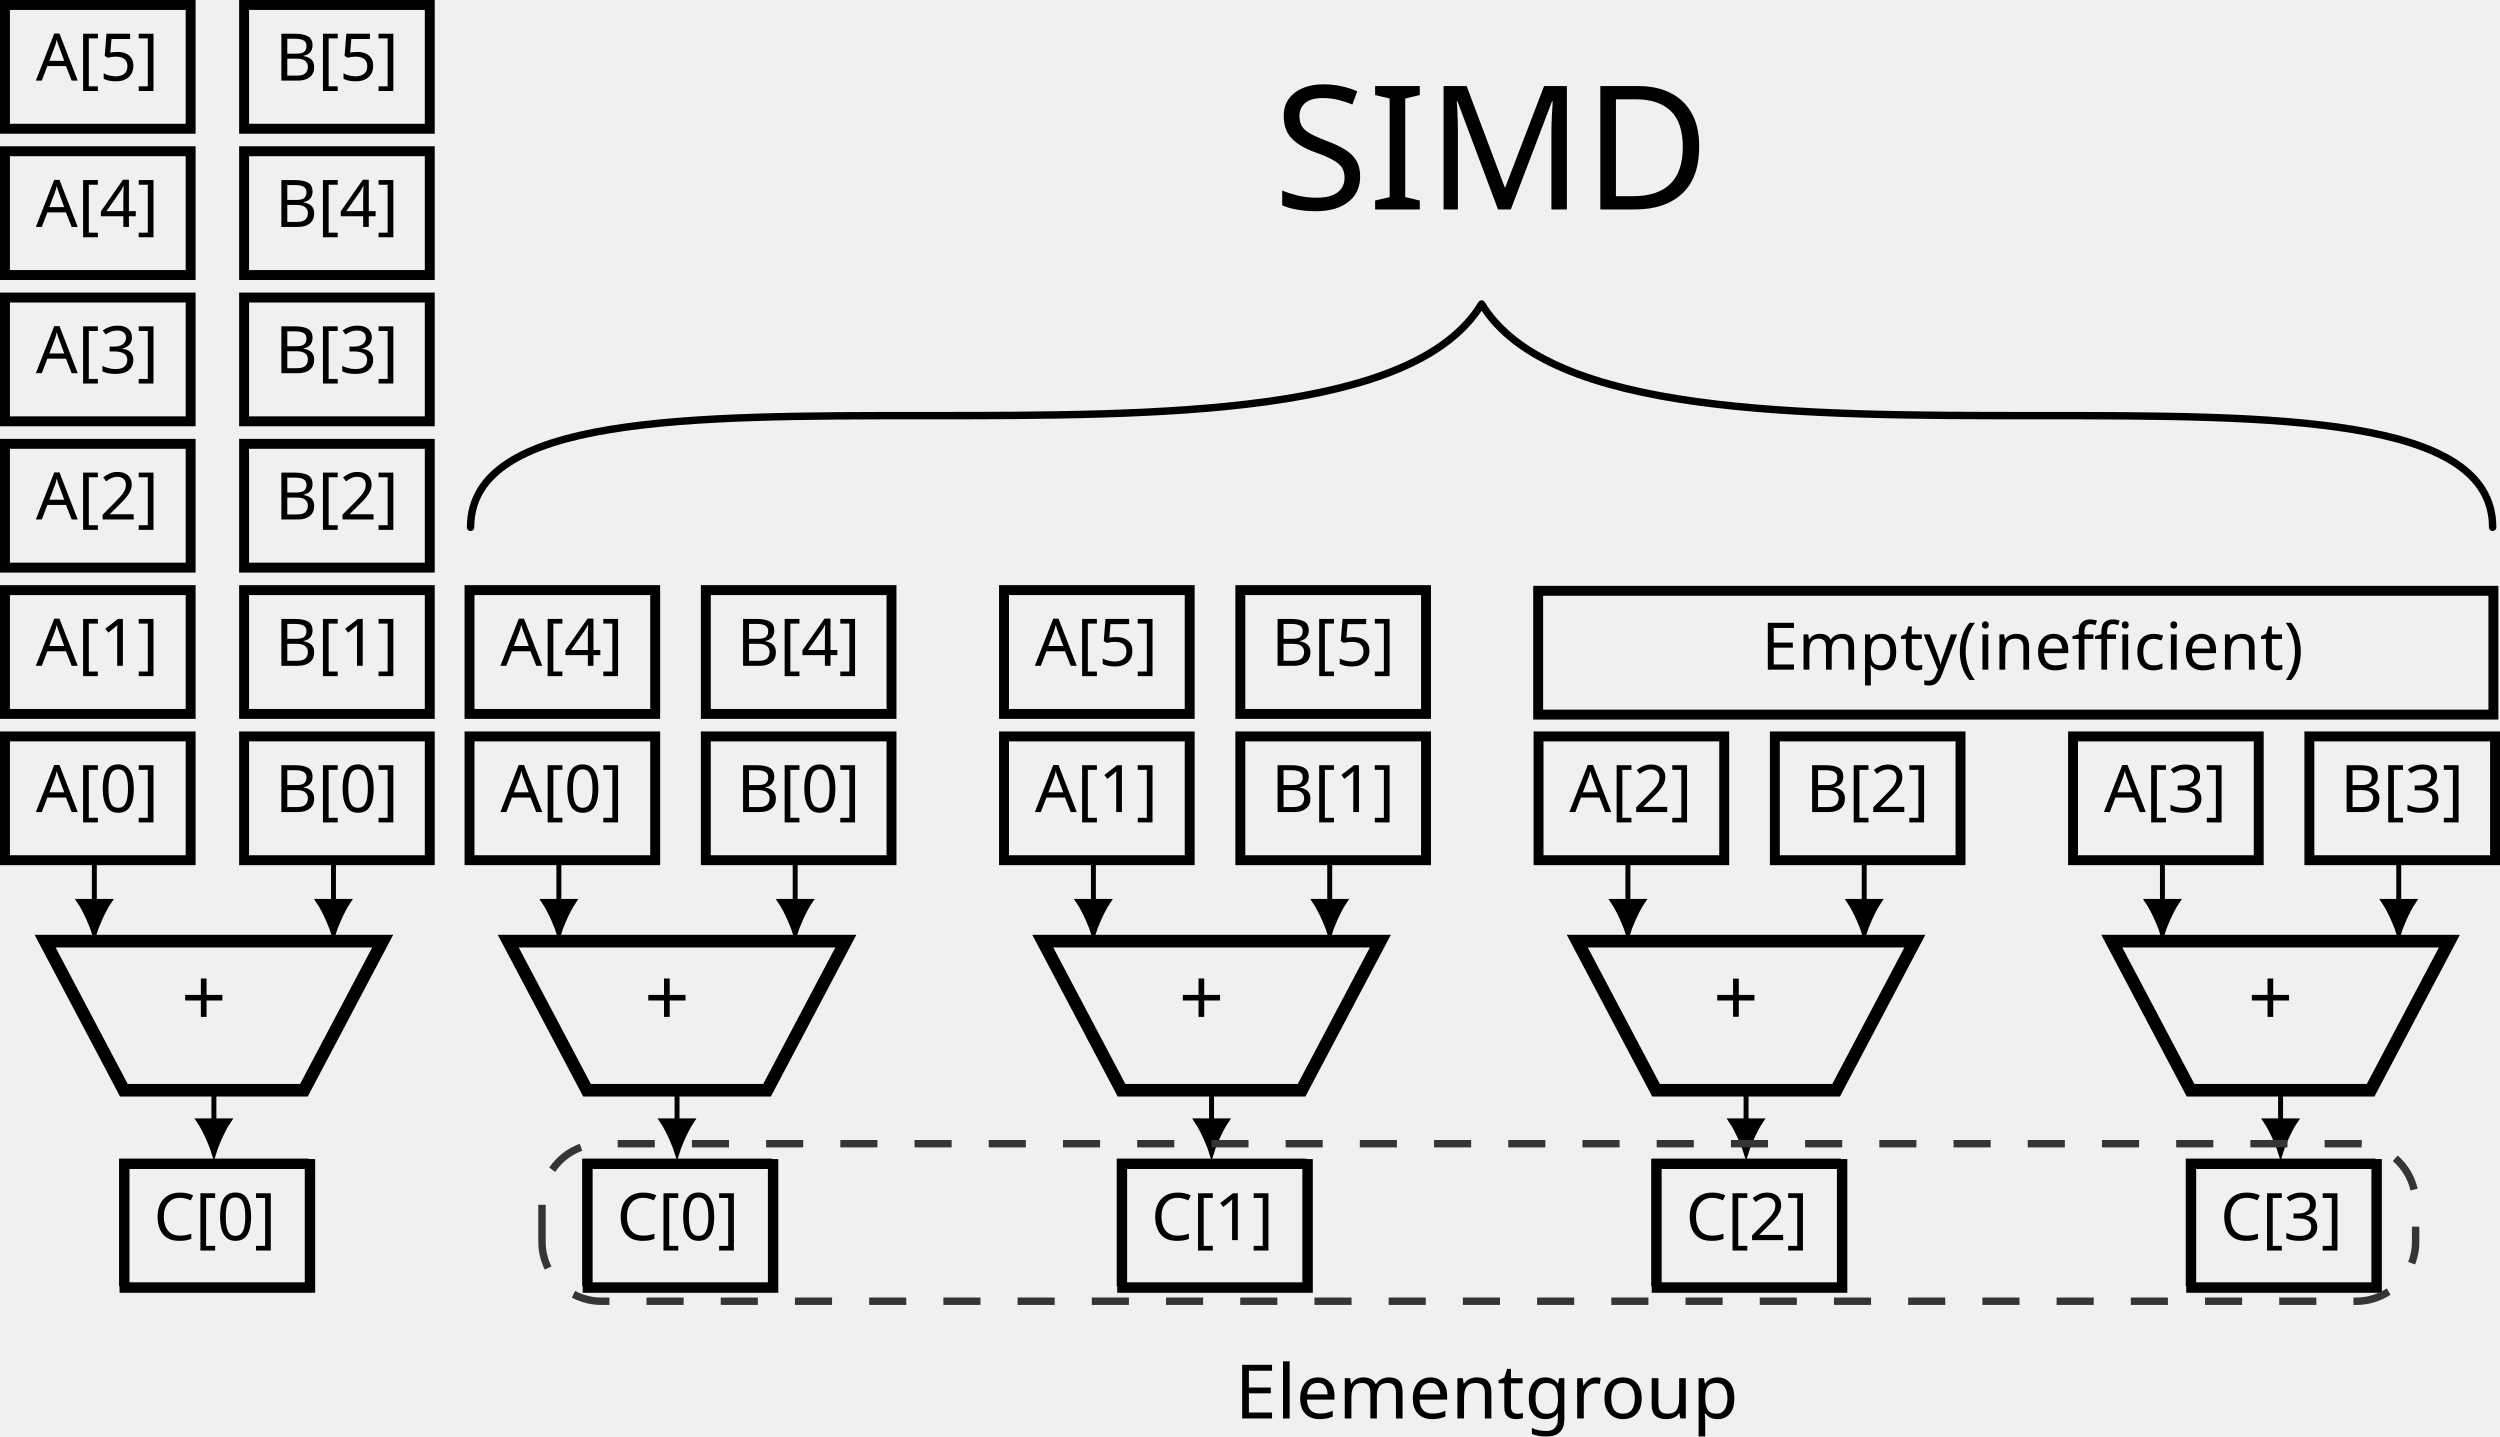
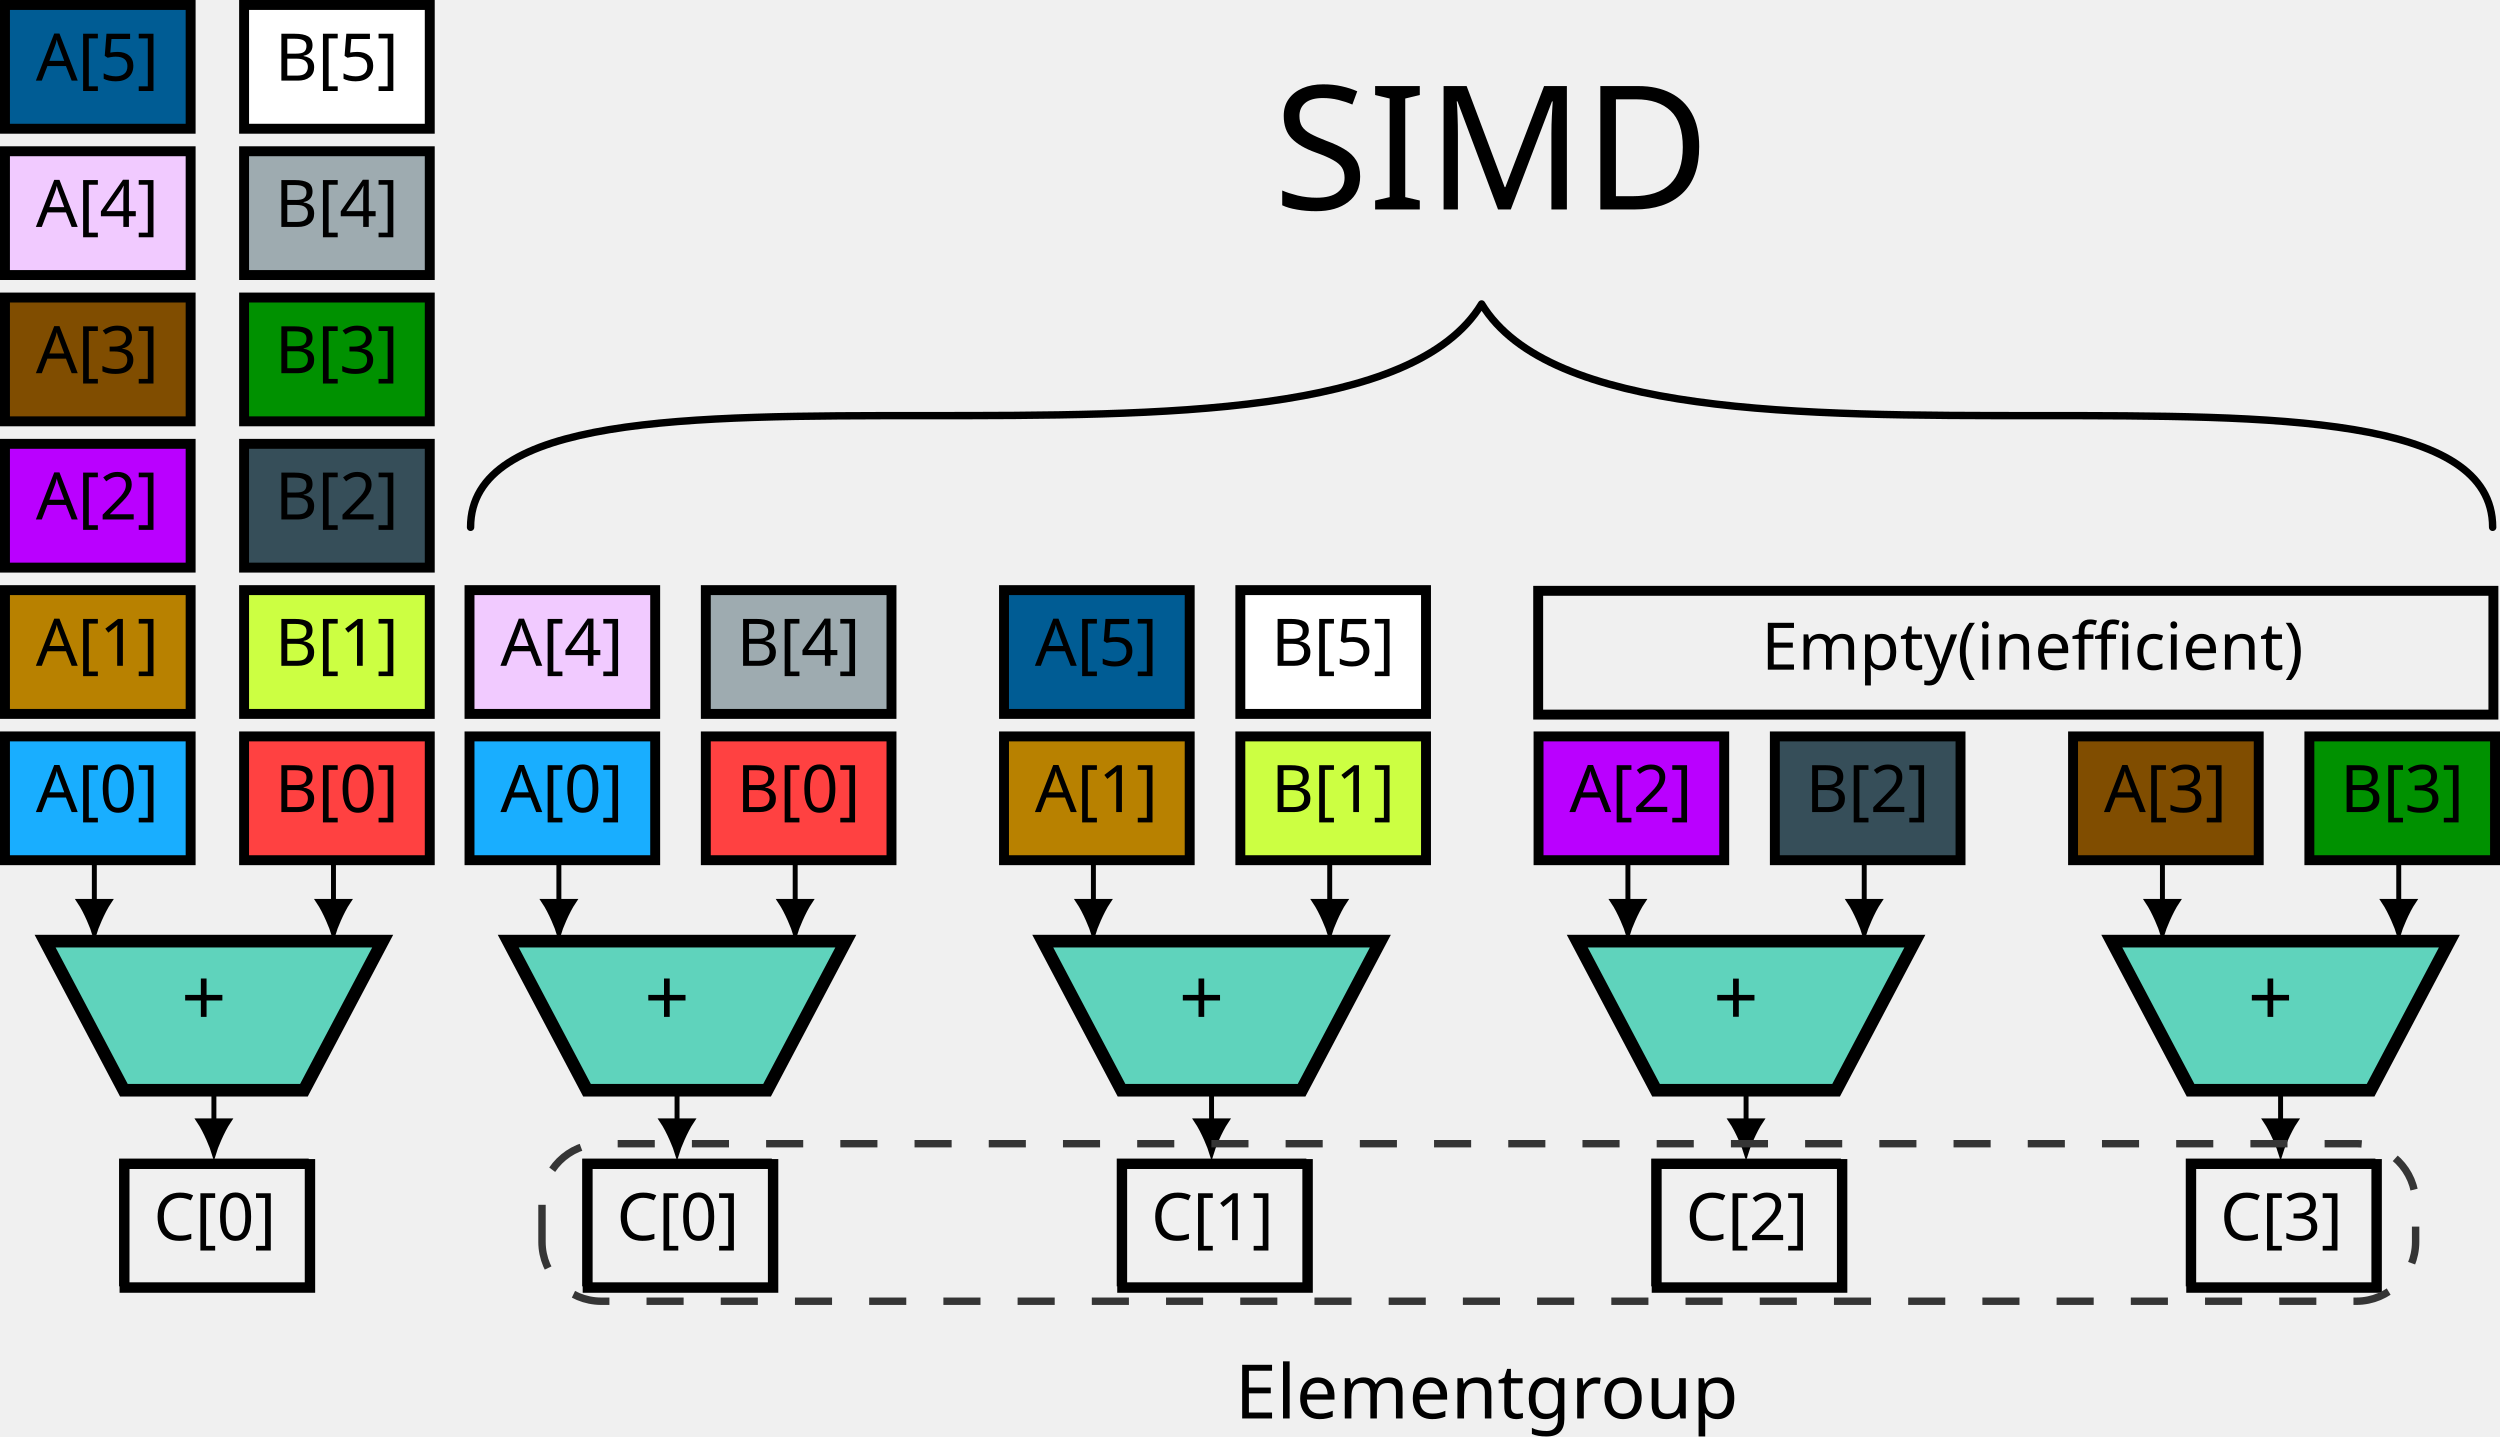
<svg xmlns="http://www.w3.org/2000/svg" version="1.1" id="svg1" width="335.873" height="192.945" viewBox="0 0 335.873 192.945">
  <defs id="defs1" />
  <g id="g1" transform="translate(-67.34696,-72.30812)">
-     <path id="path1" d="M 68.014,187.875 H 92.959 V 171.244 H 68.014 Z" style="fill:none;fill-opacity:0.16;fill-rule:nonzero;stroke:#000000;stroke-width:1.333;stroke-opacity:1" />
-     <path id="path3" d="m 100.14,187.875 h 24.945 V 171.244 H 100.14 Z" style="fill:none;fill-opacity:0.16;fill-rule:nonzero;stroke:#000000;stroke-width:1.333;stroke-opacity:1" />
-     <path id="path5" d="M 68.014,168.221 H 92.959 V 151.591 H 68.014 Z" style="fill:none;fill-opacity:0.16;fill-rule:nonzero;stroke:#000000;stroke-width:1.333;stroke-opacity:1" />
-     <path id="path7" d="m 100.14,168.221 h 24.945 V 151.591 H 100.14 Z" style="fill:none;fill-opacity:0.16;fill-rule:nonzero;stroke:#000000;stroke-width:1.333;stroke-opacity:1" />
-     <path id="path9" d="M 68.014,148.567 H 92.959 V 131.937 H 68.014 Z" style="fill:none;fill-opacity:0.16;fill-rule:nonzero;stroke:#000000;stroke-width:1.333;stroke-opacity:1" />
-     <path id="path11" d="m 100.14,148.567 h 24.945 V 131.937 H 100.14 Z" style="fill:none;fill-opacity:0.16;fill-rule:nonzero;stroke:#000000;stroke-width:1.333;stroke-opacity:1" />
-     <path id="path13" d="M 68.014,128.913 H 92.959 V 112.283 H 68.014 Z" style="fill:none;fill-opacity:0.16;fill-rule:nonzero;stroke:#000000;stroke-width:1.333;stroke-opacity:1" />
-     <path id="path15" d="m 100.14,128.913 h 24.945 V 112.283 H 100.14 Z" style="fill:none;fill-opacity:0.16;fill-rule:nonzero;stroke:#000000;stroke-width:1.333;stroke-opacity:1" />
-     <path id="path17" d="M 68.014,109.259 H 92.959 V 92.629 H 68.014 Z" style="fill:none;fill-opacity:0.16;fill-rule:nonzero;stroke:#000000;stroke-width:1.333;stroke-opacity:1" />
-     <path id="path19" d="m 100.14,109.259 h 24.945 V 92.629 H 100.14 Z" style="fill:none;fill-opacity:0.16;fill-rule:nonzero;stroke:#000000;stroke-width:1.333;stroke-opacity:1" />
-     <path id="path21" d="M 68.014,89.605 H 92.959 V 72.975 H 68.014 Z" style="fill:none;fill-opacity:0.16;fill-rule:nonzero;stroke:#000000;stroke-width:1.333;stroke-opacity:1" />
-     <path id="path23" d="m 100.14,89.605 h 24.945 V 72.975 H 100.14 Z" style="fill:none;fill-opacity:0.16;fill-rule:nonzero;stroke:#000000;stroke-width:1.333;stroke-opacity:1" />
+     <path id="path1" d="M 68.014,187.875 H 92.959 V 171.244 H 68.014 Z" style="fill:#19aeff;fill-opacity:1;fill-rule:nonzero;stroke:#000000;stroke-width:1.333;stroke-opacity:1" />
+     <path id="path3" d="m 100.14,187.875 h 24.945 V 171.244 H 100.14 Z" style="fill:#ff4141;fill-opacity:1;fill-rule:nonzero;stroke:#000000;stroke-width:1.333;stroke-opacity:1" />
+     <path id="path5" d="M 68.014,168.221 H 92.959 V 151.591 H 68.014 Z" style="fill:#b88100;fill-opacity:1;fill-rule:nonzero;stroke:#000000;stroke-width:1.333;stroke-opacity:1" />
+     <path id="path7" d="m 100.14,168.221 h 24.945 V 151.591 H 100.14 Z" style="fill:#ccff42;fill-opacity:1;fill-rule:nonzero;stroke:#000000;stroke-width:1.333;stroke-opacity:1" />
+     <path id="path9" d="M 68.014,148.567 H 92.959 V 131.937 H 68.014 Z" style="fill:#ba00ff;fill-opacity:1;fill-rule:nonzero;stroke:#000000;stroke-width:1.333;stroke-opacity:1" />
+     <path id="path11" d="m 100.14,148.567 h 24.945 V 131.937 H 100.14 Z" style="fill:#364e59;fill-opacity:1;fill-rule:nonzero;stroke:#000000;stroke-width:1.333;stroke-opacity:1" />
+     <path id="path13" d="M 68.014,128.913 H 92.959 V 112.283 H 68.014 Z" style="fill:#804d00;fill-opacity:1;fill-rule:nonzero;stroke:#000000;stroke-width:1.333;stroke-opacity:1" />
+     <path id="path15" d="m 100.14,128.913 h 24.945 V 112.283 H 100.14 Z" style="fill:#009100;fill-opacity:1;fill-rule:nonzero;stroke:#000000;stroke-width:1.333;stroke-opacity:1" />
+     <path id="path17" d="M 68.014,109.259 H 92.959 V 92.629 H 68.014 Z" style="fill:#f1caff;fill-opacity:1;fill-rule:nonzero;stroke:#000000;stroke-width:1.333;stroke-opacity:1" />
+     <path id="path19" d="m 100.14,109.259 h 24.945 V 92.629 H 100.14 Z" style="fill:#9eabb0;fill-opacity:1;fill-rule:nonzero;stroke:#000000;stroke-width:1.333;stroke-opacity:1" />
+     <path id="path21" d="M 68.014,89.605 H 92.959 V 72.975 H 68.014 Z" style="fill:#005c94;fill-opacity:1;fill-rule:nonzero;stroke:#000000;stroke-width:1.333;stroke-opacity:1" />
+     <path id="path23" d="m 100.14,89.605 h 24.945 V 72.975 H 100.14 Z" style="fill:#ffffff;fill-opacity:1;fill-rule:nonzero;stroke:#000000;stroke-width:1.333;stroke-opacity:1" />
    <path id="path37" d="m 80.021,187.41 v 6.002" style="fill:none;stroke:#000000;stroke-width:0.664;stroke-linecap:butt;stroke-linejoin:miter;stroke-miterlimit:10;stroke-dasharray:none;stroke-opacity:1" />
    <path id="path38" d="m 80.021,197.631 c 0.155,-0.518 1.036,-2.796 1.994,-4.219 h -3.988 c 0.958,1.424 1.839,3.701 1.994,4.219 z" style="fill:#000000;fill-opacity:1;fill-rule:nonzero;stroke:#000000;stroke-width:0.664;stroke-linecap:butt;stroke-linejoin:miter;stroke-miterlimit:10;stroke-dasharray:none;stroke-opacity:1" />
    <path id="path39" d="m 112.148,187.41 v 6.002" style="fill:none;stroke:#000000;stroke-width:0.664;stroke-linecap:butt;stroke-linejoin:miter;stroke-miterlimit:10;stroke-dasharray:none;stroke-opacity:1" />
    <path id="path40" d="m 112.148,197.631 c 0.155,-0.518 1.036,-2.796 1.994,-4.219 h -3.988 c 0.958,1.424 1.839,3.701 1.994,4.219 z" style="fill:#000000;fill-opacity:1;fill-rule:nonzero;stroke:#000000;stroke-width:0.664;stroke-linecap:butt;stroke-linejoin:miter;stroke-miterlimit:10;stroke-dasharray:none;stroke-opacity:1" />
-     <path id="path41" d="M 73.407,198.749 H 118.762 l -10.583,20.032 H 83.99 Z" style="fill:none;fill-opacity:1;fill-rule:nonzero;stroke:#000000;stroke-width:1.7;stroke-linecap:butt;stroke-linejoin:miter;stroke-miterlimit:10;stroke-dasharray:none;stroke-opacity:1" />
+     <path id="path41" d="M 73.407,198.749 H 118.762 l -10.583,20.032 H 83.99 Z" style="fill:#5fd3bc;fill-opacity:1;fill-rule:nonzero;stroke:#000000;stroke-width:1.7;stroke-linecap:butt;stroke-linejoin:miter;stroke-miterlimit:10;stroke-dasharray:none;stroke-opacity:1" />
    <path id="path42" d="m 96.085,218.78 v 4.112" style="fill:#000000;fill-opacity:1;stroke:#000000;stroke-width:0.664;stroke-linecap:butt;stroke-linejoin:miter;stroke-miterlimit:10;stroke-dasharray:none;stroke-opacity:1" />
    <path id="path43" d="m 96.085,227.111 c 0.155,-0.518 1.036,-2.796 1.994,-4.219 h -3.988 c 0.958,1.424 1.839,3.701 1.994,4.219 z" style="fill:#000000;fill-opacity:1;fill-rule:nonzero;stroke:#000000;stroke-width:0.664;stroke-linecap:butt;stroke-linejoin:miter;stroke-miterlimit:10;stroke-dasharray:none;stroke-opacity:1" />
    <path id="path44" d="M 84.077,245.324 H 109.022 V 228.694 H 84.077 Z" style="fill:none;fill-opacity:0.16;fill-rule:nonzero;stroke:#000000;stroke-width:1.333;stroke-opacity:1" />
    <path id="path45" d="M 83.612,244.859 H 108.557 V 228.229 H 83.612 Z" style="fill:none;fill-opacity:1;fill-rule:nonzero;stroke:#000000;stroke-width:0.531;stroke-linecap:butt;stroke-linejoin:miter;stroke-miterlimit:10;stroke-dasharray:none;stroke-opacity:1" />
-     <path id="path46" d="M 77.954,8.504 H 96.663 V 20.977 H 77.954 Z" style="fill:none;fill-opacity:0.16;fill-rule:nonzero;stroke:#000000;stroke-opacity:1" transform="matrix(1.333333,0,0,-1.333333,26.48627,179.5596)" />
-     <path id="path48" d="M 77.954,-6.236 H 96.663 V 6.236 H 77.954 Z" style="fill:none;fill-opacity:0.16;fill-rule:nonzero;stroke:#000000;stroke-opacity:1" transform="matrix(1.333333,0,0,-1.333333,26.48627,179.5596)" />
-     <path id="path50" d="m 101.765,8.504 h 18.709 v 12.473 h -18.709 z" style="fill:none;fill-opacity:0.16;fill-rule:nonzero;stroke:#000000;stroke-opacity:1" transform="matrix(1.333333,0,0,-1.333333,26.48627,179.5596)" />
-     <path id="path52" d="m 101.765,-6.236 h 18.709 V 6.236 h -18.709 z" style="fill:none;fill-opacity:0.16;fill-rule:nonzero;stroke:#000000;stroke-opacity:1" transform="matrix(1.333333,0,0,-1.333333,26.48627,179.5596)" />
-     <path id="path54" d="m 131.812,8.504 h 18.709 v 12.473 h -18.709 z" style="fill:none;fill-opacity:0.16;fill-rule:nonzero;stroke:#000000;stroke-opacity:1" transform="matrix(1.333333,0,0,-1.333333,26.48627,179.5596)" />
-     <path id="path56" d="m 131.812,-6.236 h 18.709 V 6.236 h -18.709 z" style="fill:none;fill-opacity:0.16;fill-rule:nonzero;stroke:#000000;stroke-opacity:1" transform="matrix(1.333333,0,0,-1.333333,26.48627,179.5596)" />
-     <path id="path58" d="M 155.624,8.504 H 174.333 V 20.977 H 155.624 Z" style="fill:none;fill-opacity:0.16;fill-rule:nonzero;stroke:#000000;stroke-opacity:1" transform="matrix(1.333333,0,0,-1.333333,26.48627,179.5596)" />
+     <path id="path46" d="M 77.954,8.504 H 96.663 V 20.977 H 77.954 Z" style="fill:#f1caff;fill-opacity:1;fill-rule:nonzero;stroke:#000000;stroke-opacity:1" transform="matrix(1.333333,0,0,-1.333333,26.48627,179.5596)" />
+     <path id="path48" d="M 77.954,-6.236 H 96.663 V 6.236 H 77.954 Z" style="fill:#19aeff;fill-opacity:1;fill-rule:nonzero;stroke:#000000;stroke-opacity:1" transform="matrix(1.333333,0,0,-1.333333,26.48627,179.5596)" />
+     <path id="path50" d="m 101.765,8.504 h 18.709 v 12.473 h -18.709 z" style="fill:#9eabb0;fill-opacity:1;fill-rule:nonzero;stroke:#000000;stroke-opacity:1" transform="matrix(1.333333,0,0,-1.333333,26.48627,179.5596)" />
+     <path id="path52" d="m 101.765,-6.236 h 18.709 V 6.236 h -18.709 z" style="fill:#ff4141;fill-opacity:1;fill-rule:nonzero;stroke:#000000;stroke-opacity:1" transform="matrix(1.333333,0,0,-1.333333,26.48627,179.5596)" />
+     <path id="path54" d="m 131.812,8.504 h 18.709 v 12.473 h -18.709 z" style="fill:#005c94;fill-opacity:1;fill-rule:nonzero;stroke:#000000;stroke-opacity:1" transform="matrix(1.333333,0,0,-1.333333,26.48627,179.5596)" />
+     <path id="path56" d="m 131.812,-6.236 h 18.709 V 6.236 h -18.709 z" style="fill:#b88100;fill-opacity:1;fill-rule:nonzero;stroke:#000000;stroke-opacity:1" transform="matrix(1.333333,0,0,-1.333333,26.48627,179.5596)" />
+     <path id="path58" d="M 155.624,8.504 H 174.333 V 20.977 H 155.624 Z" style="fill:#ffffff;fill-opacity:1;fill-rule:nonzero;stroke:#000000;stroke-opacity:1" transform="matrix(1.333333,0,0,-1.333333,26.48627,179.5596)" />
    <path id="path58-7" d="m 274,168.315 h 128.333 v -16.63 h -128.333 z" style="fill:none;fill-opacity:0.16;fill-rule:nonzero;stroke:#000000;stroke-width:1.333;stroke-opacity:1" />
-     <path id="path60" d="M 155.624,-6.236 H 174.333 V 6.236 h -18.709 z" style="fill:none;fill-opacity:0.16;fill-rule:nonzero;stroke:#000000;stroke-opacity:1" transform="matrix(1.333333,0,0,-1.333333,26.48627,179.5596)" />
-     <path id="path62" d="m 185.672,-6.236 h 18.709 V 6.236 h -18.709 z" style="fill:none;fill-opacity:0.16;fill-rule:nonzero;stroke:#000000;stroke-opacity:1" transform="matrix(1.333333,0,0,-1.333333,26.48627,179.5596)" />
-     <path id="path64" d="m 209.483,-6.236 h 18.709 V 6.236 h -18.709 z" style="fill:none;fill-opacity:0.16;fill-rule:nonzero;stroke:#000000;stroke-opacity:1" transform="matrix(1.333333,0,0,-1.333333,26.48627,179.5596)" />
-     <path id="path66" d="m 239.53,-6.236 h 18.709 V 6.236 h -18.709 z" style="fill:none;fill-opacity:0.16;fill-rule:nonzero;stroke:#000000;stroke-opacity:1" transform="matrix(1.333333,0,0,-1.333333,26.48627,179.5596)" />
-     <path id="path68" d="m 263.342,-6.236 h 18.709 V 6.236 h -18.709 z" style="fill:none;fill-opacity:0.16;fill-rule:nonzero;stroke:#000000;stroke-opacity:1" transform="matrix(1.333333,0,0,-1.333333,26.48627,179.5596)" />
+     <path id="path60" d="M 155.624,-6.236 H 174.333 V 6.236 h -18.709 z" style="fill:#ccff42;fill-opacity:1;fill-rule:nonzero;stroke:#000000;stroke-opacity:1" transform="matrix(1.333333,0,0,-1.333333,26.48627,179.5596)" />
+     <path id="path62" d="m 185.672,-6.236 h 18.709 V 6.236 h -18.709 z" style="fill:#ba00ff;fill-opacity:1;fill-rule:nonzero;stroke:#000000;stroke-opacity:1" transform="matrix(1.333333,0,0,-1.333333,26.48627,179.5596)" />
+     <path id="path64" d="m 209.483,-6.236 h 18.709 V 6.236 h -18.709 z" style="fill:#364e59;fill-opacity:1;fill-rule:nonzero;stroke:#000000;stroke-opacity:1" transform="matrix(1.333333,0,0,-1.333333,26.48627,179.5596)" />
+     <path id="path66" d="m 239.53,-6.236 h 18.709 V 6.236 h -18.709 z" style="fill:#804d00;fill-opacity:1;fill-rule:nonzero;stroke:#000000;stroke-opacity:1" transform="matrix(1.333333,0,0,-1.333333,26.48627,179.5596)" />
+     <path id="path68" d="m 263.342,-6.236 h 18.709 V 6.236 h -18.709 z" style="fill:#009100;fill-opacity:1;fill-rule:nonzero;stroke:#000000;stroke-opacity:1" transform="matrix(1.333333,0,0,-1.333333,26.48627,179.5596)" />
    <path id="path70" d="m 87.308,-6.236 v -4.501" style="fill:none;stroke:#000000;stroke-width:0.498;stroke-linecap:butt;stroke-linejoin:miter;stroke-miterlimit:10;stroke-dasharray:none;stroke-opacity:1" transform="matrix(1.333333,0,0,-1.333333,26.02133,179.0947)" />
    <path id="path71" d="M 3.164,0 C 2.776,0.117 1.068,0.777 0,1.496 V -1.496 C 1.068,-0.777 2.776,-0.117 3.164,0 Z" style="fill:#000000;fill-opacity:1;fill-rule:nonzero;stroke:#000000;stroke-width:0.498;stroke-linecap:butt;stroke-linejoin:miter;stroke-miterlimit:10;stroke-dasharray:none;stroke-opacity:1" transform="matrix(0,1.333333,1.333333,0,142.4323,193.4114)" />
    <path id="path72" d="m 111.119,-6.236 v -4.501" style="fill:none;stroke:#000000;stroke-width:0.498;stroke-linecap:butt;stroke-linejoin:miter;stroke-miterlimit:10;stroke-dasharray:none;stroke-opacity:1" transform="matrix(1.333333,0,0,-1.333333,26.02133,179.0947)" />
    <path id="path73" d="M 3.164,0 C 2.776,0.117 1.068,0.777 0,1.496 V -1.496 C 1.068,-0.777 2.776,-0.117 3.164,0 Z" style="fill:#000000;fill-opacity:1;fill-rule:nonzero;stroke:#000000;stroke-width:0.498;stroke-linecap:butt;stroke-linejoin:miter;stroke-miterlimit:10;stroke-dasharray:none;stroke-opacity:1" transform="matrix(0,1.333333,1.333333,0,174.1806,193.4114)" />
    <path id="path74" d="m 141.167,-6.236 v -4.501" style="fill:none;stroke:#000000;stroke-width:0.498;stroke-linecap:butt;stroke-linejoin:miter;stroke-miterlimit:10;stroke-dasharray:none;stroke-opacity:1" transform="matrix(1.333333,0,0,-1.333333,26.02133,179.0947)" />
    <path id="path75" d="M 3.164,0 C 2.776,0.117 1.068,0.777 0,1.496 V -1.496 C 1.068,-0.777 2.776,-0.117 3.164,0 Z" style="fill:#000000;fill-opacity:1;fill-rule:nonzero;stroke:#000000;stroke-width:0.498;stroke-linecap:butt;stroke-linejoin:miter;stroke-miterlimit:10;stroke-dasharray:none;stroke-opacity:1" transform="matrix(0,1.333333,1.333333,0,214.244,193.4114)" />
    <path id="path76" d="m 164.979,-6.236 v -4.501" style="fill:none;stroke:#000000;stroke-width:0.498;stroke-linecap:butt;stroke-linejoin:miter;stroke-miterlimit:10;stroke-dasharray:none;stroke-opacity:1" transform="matrix(1.333333,0,0,-1.333333,26.02133,179.0947)" />
    <path id="path77" d="M 3.164,0 C 2.776,0.117 1.068,0.777 0,1.496 V -1.496 C 1.068,-0.777 2.776,-0.117 3.164,0 Z" style="fill:#000000;fill-opacity:1;fill-rule:nonzero;stroke:#000000;stroke-width:0.498;stroke-linecap:butt;stroke-linejoin:miter;stroke-miterlimit:10;stroke-dasharray:none;stroke-opacity:1" transform="matrix(0,1.333333,1.333333,0,245.9928,193.4114)" />
    <path id="path78" d="m 195.026,-6.236 v -4.501" style="fill:none;stroke:#000000;stroke-width:0.498;stroke-linecap:butt;stroke-linejoin:miter;stroke-miterlimit:10;stroke-dasharray:none;stroke-opacity:1" transform="matrix(1.333333,0,0,-1.333333,26.02133,179.0947)" />
    <path id="path79" d="M 3.164,0 C 2.776,0.117 1.068,0.777 0,1.496 V -1.496 C 1.068,-0.777 2.776,-0.117 3.164,0 Z" style="fill:#000000;fill-opacity:1;fill-rule:nonzero;stroke:#000000;stroke-width:0.498;stroke-linecap:butt;stroke-linejoin:miter;stroke-miterlimit:10;stroke-dasharray:none;stroke-opacity:1" transform="matrix(0,1.333333,1.333333,0,286.0562,193.4114)" />
    <path id="path80" d="m 218.837,-6.236 v -4.501" style="fill:none;stroke:#000000;stroke-width:0.498;stroke-linecap:butt;stroke-linejoin:miter;stroke-miterlimit:10;stroke-dasharray:none;stroke-opacity:1" transform="matrix(1.333333,0,0,-1.333333,26.02133,179.0947)" />
    <path id="path81" d="M 3.164,0 C 2.776,0.117 1.068,0.777 0,1.496 V -1.496 C 1.068,-0.777 2.776,-0.117 3.164,0 Z" style="fill:#000000;fill-opacity:1;fill-rule:nonzero;stroke:#000000;stroke-width:0.498;stroke-linecap:butt;stroke-linejoin:miter;stroke-miterlimit:10;stroke-dasharray:none;stroke-opacity:1" transform="matrix(0,1.333333,1.333333,0,317.8045,193.4114)" />
    <path id="path82" d="m 248.885,-6.236 v -4.501" style="fill:none;stroke:#000000;stroke-width:0.498;stroke-linecap:butt;stroke-linejoin:miter;stroke-miterlimit:10;stroke-dasharray:none;stroke-opacity:1" transform="matrix(1.333333,0,0,-1.333333,26.02133,179.0947)" />
    <path id="path83" d="M 3.164,0 C 2.776,0.117 1.068,0.777 0,1.496 V -1.496 C 1.068,-0.777 2.776,-0.117 3.164,0 Z" style="fill:#000000;fill-opacity:1;fill-rule:nonzero;stroke:#000000;stroke-width:0.498;stroke-linecap:butt;stroke-linejoin:miter;stroke-miterlimit:10;stroke-dasharray:none;stroke-opacity:1" transform="matrix(0,1.333333,1.333333,0,357.8679,193.4114)" />
    <path id="path84" d="m 272.696,-6.236 v -4.501" style="fill:none;stroke:#000000;stroke-width:0.498;stroke-linecap:butt;stroke-linejoin:miter;stroke-miterlimit:10;stroke-dasharray:none;stroke-opacity:1" transform="matrix(1.333333,0,0,-1.333333,26.02133,179.0947)" />
    <path id="path85" d="M 3.164,0 C 2.776,0.117 1.068,0.777 0,1.496 V -1.496 C 1.068,-0.777 2.776,-0.117 3.164,0 Z" style="fill:#000000;fill-opacity:1;fill-rule:nonzero;stroke:#000000;stroke-width:0.498;stroke-linecap:butt;stroke-linejoin:miter;stroke-miterlimit:10;stroke-dasharray:none;stroke-opacity:1" transform="matrix(0,1.333333,1.333333,0,389.6162,193.4114)" />
-     <path id="path86" d="m 82.206,-14.74 h 34.017 L 108.285,-29.764 H 90.143 Z" style="fill:none;fill-opacity:1;fill-rule:nonzero;stroke:#000000;stroke-width:1.275;stroke-linecap:butt;stroke-linejoin:miter;stroke-miterlimit:10;stroke-dasharray:none;stroke-opacity:1" transform="matrix(1.333333,0,0,-1.333333,26.02133,179.0947)" />
-     <path id="path87" d="m 136.064,-14.74 h 34.017 l -7.937,-15.024 H 144.001 Z" style="fill:none;fill-opacity:1;fill-rule:nonzero;stroke:#000000;stroke-width:1.275;stroke-linecap:butt;stroke-linejoin:miter;stroke-miterlimit:10;stroke-dasharray:none;stroke-opacity:1" transform="matrix(1.333333,0,0,-1.333333,26.02133,179.0947)" />
-     <path id="path88" d="m 189.924,-14.74 h 34.017 l -7.937,-15.024 H 197.861 Z" style="fill:none;fill-opacity:1;fill-rule:nonzero;stroke:#000000;stroke-width:1.275;stroke-linecap:butt;stroke-linejoin:miter;stroke-miterlimit:10;stroke-dasharray:none;stroke-opacity:1" transform="matrix(1.333333,0,0,-1.333333,26.02133,179.0947)" />
-     <path id="path89" d="m 243.782,-14.74 h 34.017 l -7.937,-15.024 h -18.142 z" style="fill:none;fill-opacity:1;fill-rule:nonzero;stroke:#000000;stroke-width:1.275;stroke-linecap:butt;stroke-linejoin:miter;stroke-miterlimit:10;stroke-dasharray:none;stroke-opacity:1" transform="matrix(1.333333,0,0,-1.333333,26.02133,179.0947)" />
+     <path id="path86" d="m 82.206,-14.74 h 34.017 L 108.285,-29.764 H 90.143 Z" style="fill:#5fd3bc;fill-opacity:1;fill-rule:nonzero;stroke:#000000;stroke-width:1.275;stroke-linecap:butt;stroke-linejoin:miter;stroke-miterlimit:10;stroke-dasharray:none;stroke-opacity:1" transform="matrix(1.333333,0,0,-1.333333,26.02133,179.0947)" />
+     <path id="path87" d="m 136.064,-14.74 h 34.017 l -7.937,-15.024 H 144.001 Z" style="fill:#5fd3bc;fill-opacity:1;fill-rule:nonzero;stroke:#000000;stroke-width:1.275;stroke-linecap:butt;stroke-linejoin:miter;stroke-miterlimit:10;stroke-dasharray:none;stroke-opacity:1" transform="matrix(1.333333,0,0,-1.333333,26.02133,179.0947)" />
+     <path id="path88" d="m 189.924,-14.74 h 34.017 l -7.937,-15.024 H 197.861 Z" style="fill:#5fd3bc;fill-opacity:1;fill-rule:nonzero;stroke:#000000;stroke-width:1.275;stroke-linecap:butt;stroke-linejoin:miter;stroke-miterlimit:10;stroke-dasharray:none;stroke-opacity:1" transform="matrix(1.333333,0,0,-1.333333,26.02133,179.0947)" />
+     <path id="path89" d="m 243.782,-14.74 h 34.017 l -7.937,-15.024 h -18.142 z" style="fill:#5fd3bc;fill-opacity:1;fill-rule:nonzero;stroke:#000000;stroke-width:1.275;stroke-linecap:butt;stroke-linejoin:miter;stroke-miterlimit:10;stroke-dasharray:none;stroke-opacity:1" transform="matrix(1.333333,0,0,-1.333333,26.02133,179.0947)" />
    <path id="path90" d="m 99.214,-29.764 v -3.084" style="fill:#000000;fill-opacity:1;stroke:#000000;stroke-width:0.498;stroke-linecap:butt;stroke-linejoin:miter;stroke-miterlimit:10;stroke-dasharray:none;stroke-opacity:1" transform="matrix(1.333333,0,0,-1.333333,26.02133,179.0947)" />
    <path id="path91" d="M 3.164,0 C 2.776,0.117 1.068,0.777 0,1.496 V -1.496 C 1.068,-0.777 2.776,-0.117 3.164,0 Z" style="fill:#000000;fill-opacity:1;fill-rule:nonzero;stroke:#000000;stroke-width:0.498;stroke-linecap:butt;stroke-linejoin:miter;stroke-miterlimit:10;stroke-dasharray:none;stroke-opacity:1" transform="matrix(0,1.333333,1.333333,0,158.3064,222.892)" />
    <path id="path92" d="m 89.859,-49.324 h 18.709 v 12.473 H 89.859 Z" style="fill:none;fill-opacity:0.16;fill-rule:nonzero;stroke:#000000;stroke-opacity:1" transform="matrix(1.333333,0,0,-1.333333,26.48627,179.5596)" />
    <path id="path93" d="m 89.859,-49.324 h 18.709 v 12.473 H 89.859 Z" style="fill:none;fill-opacity:1;fill-rule:nonzero;stroke:#000000;stroke-width:0.399;stroke-linecap:butt;stroke-linejoin:miter;stroke-miterlimit:10;stroke-dasharray:none;stroke-opacity:1" transform="matrix(1.333333,0,0,-1.333333,26.02133,179.0947)" />
    <path id="path94" d="m 153.073,-29.764 v -3.084" style="fill:#000000;fill-opacity:1;stroke:#000000;stroke-width:0.498;stroke-linecap:butt;stroke-linejoin:miter;stroke-miterlimit:10;stroke-dasharray:none;stroke-opacity:1" transform="matrix(1.333333,0,0,-1.333333,26.02133,179.0947)" />
    <path id="path95" d="M 3.164,0 C 2.776,0.117 1.068,0.777 0,1.496 V -1.496 C 1.068,-0.777 2.776,-0.117 3.164,0 Z" style="fill:#000000;fill-opacity:1;fill-rule:nonzero;stroke:#000000;stroke-width:0.498;stroke-linecap:butt;stroke-linejoin:miter;stroke-miterlimit:10;stroke-dasharray:none;stroke-opacity:1" transform="matrix(0,1.333333,1.333333,0,230.1181,222.892)" />
    <path id="path96" d="m 143.718,-49.324 h 18.709 v 12.473 H 143.718 Z" style="fill:none;fill-opacity:0.16;fill-rule:nonzero;stroke:#000000;stroke-opacity:1" transform="matrix(1.333333,0,0,-1.333333,26.48627,179.5596)" />
    <path id="path97" d="m 143.718,-49.324 h 18.709 v 12.473 H 143.718 Z" style="fill:none;fill-opacity:1;fill-rule:nonzero;stroke:#000000;stroke-width:0.399;stroke-linecap:butt;stroke-linejoin:miter;stroke-miterlimit:10;stroke-dasharray:none;stroke-opacity:1" transform="matrix(1.333333,0,0,-1.333333,26.02133,179.0947)" />
    <path id="path98" d="m 206.932,-29.764 v -3.084" style="fill:#000000;fill-opacity:1;stroke:#000000;stroke-width:0.498;stroke-linecap:butt;stroke-linejoin:miter;stroke-miterlimit:10;stroke-dasharray:none;stroke-opacity:1" transform="matrix(1.333333,0,0,-1.333333,26.02133,179.0947)" />
    <path id="path99" d="M 3.164,0 C 2.776,0.117 1.068,0.777 0,1.496 V -1.496 C 1.068,-0.777 2.776,-0.117 3.164,0 Z" style="fill:#000000;fill-opacity:1;fill-rule:nonzero;stroke:#000000;stroke-width:0.498;stroke-linecap:butt;stroke-linejoin:miter;stroke-miterlimit:10;stroke-dasharray:none;stroke-opacity:1" transform="matrix(0,1.333333,1.333333,0,301.9304,222.892)" />
    <path id="path100" d="m 197.577,-49.324 h 18.709 v 12.473 h -18.709 z" style="fill:none;fill-opacity:0.16;fill-rule:nonzero;stroke:#000000;stroke-opacity:1" transform="matrix(1.333333,0,0,-1.333333,26.48627,179.5596)" />
    <path id="path101" d="m 197.577,-49.324 h 18.709 v 12.473 h -18.709 z" style="fill:none;fill-opacity:1;fill-rule:nonzero;stroke:#000000;stroke-width:0.399;stroke-linecap:butt;stroke-linejoin:miter;stroke-miterlimit:10;stroke-dasharray:none;stroke-opacity:1" transform="matrix(1.333333,0,0,-1.333333,26.02133,179.0947)" />
    <path id="path102" d="m 260.791,-29.764 v -3.084" style="fill:#000000;fill-opacity:1;stroke:#000000;stroke-width:0.498;stroke-linecap:butt;stroke-linejoin:miter;stroke-miterlimit:10;stroke-dasharray:none;stroke-opacity:1" transform="matrix(1.333333,0,0,-1.333333,26.02133,179.0947)" />
    <path id="path103" d="M 3.164,0 C 2.776,0.117 1.068,0.777 0,1.496 V -1.496 C 1.068,-0.777 2.776,-0.117 3.164,0 Z" style="fill:#000000;fill-opacity:1;fill-rule:nonzero;stroke:#000000;stroke-width:0.498;stroke-linecap:butt;stroke-linejoin:miter;stroke-miterlimit:10;stroke-dasharray:none;stroke-opacity:1" transform="matrix(0,1.333333,1.333333,0,373.7421,222.892)" />
    <path id="path104" d="m 251.436,-49.324 h 18.709 v 12.473 h -18.709 z" style="fill:none;fill-opacity:0.16;fill-rule:nonzero;stroke:#000000;stroke-opacity:1" transform="matrix(1.333333,0,0,-1.333333,26.48627,179.5596)" />
    <path id="path105" d="m 251.436,-49.324 h 18.709 v 12.473 h -18.709 z" style="fill:none;fill-opacity:1;fill-rule:nonzero;stroke:#000000;stroke-width:0.399;stroke-linecap:butt;stroke-linejoin:miter;stroke-miterlimit:10;stroke-dasharray:none;stroke-opacity:1" transform="matrix(1.333333,0,0,-1.333333,26.02133,179.0947)" />
    <path id="path106" d="m 85.607,-45.047 v 3.919 c 0,3.301 2.676,5.978 5.978,5.978 h 176.834 c 3.301,0 5.978,-2.676 5.978,-5.978 v -3.919 c 0,-3.301 -2.676,-5.978 -5.978,-5.978 H 91.585 c -3.301,0 -5.978,2.676 -5.978,5.978 z" style="fill:none;stroke:#353535;stroke-width:0.748;stroke-linecap:butt;stroke-linejoin:miter;stroke-miterlimit:10;stroke-dasharray:3.739, 3.739;stroke-dashoffset:0;stroke-opacity:1" transform="matrix(1.333333,0,0,-1.333333,26.02133,179.0947)" />
    <text id="text88" xml:space="preserve" transform="matrix(1.333333,0,0,1.333333,297.536,210.0973)" style="fill:#000000;fill-opacity:1;stroke:none;stroke-opacity:1">
      <tspan id="tspan88" style="font-variant:normal;font-weight:normal;font-size:7.97px;font-family:Corbel;writing-mode:lr-tb;fill:#000000;fill-opacity:1;fill-rule:nonzero;stroke:none;stroke-opacity:1" x="0" y="0">+</tspan>
    </text>
    <text id="text2" xml:space="preserve" x="72.164" y="181.411" style="font-size:16px;fill:#000000;fill-opacity:1;stroke:none;stroke-width:1.333;stroke-opacity:1">
      <tspan id="tspan2" style="font-variant:normal;font-weight:normal;font-size:8.833px;font-family:'Nirmala UI';writing-mode:lr-tb;fill:#000000;fill-opacity:1;fill-rule:nonzero;stroke:none;stroke-width:1.333;stroke-opacity:1" x="72.164" y="181.411">A[0]</tspan>
    </text>
    <text id="text4" xml:space="preserve" x="104.291" y="181.411" style="font-size:16px;fill:#000000;fill-opacity:1;stroke:none;stroke-width:1.333;stroke-opacity:1">
      <tspan id="tspan4" style="font-variant:normal;font-weight:normal;font-size:8.833px;font-family:'Nirmala UI';writing-mode:lr-tb;fill:#000000;fill-opacity:1;fill-rule:nonzero;stroke:none;stroke-width:1.333;stroke-opacity:1" x="104.291" y="181.411">B[0]</tspan>
    </text>
    <text id="text6" xml:space="preserve" x="72.164" y="161.757" style="font-size:16px;fill:#000000;fill-opacity:1;stroke:none;stroke-width:1.333;stroke-opacity:1">
      <tspan id="tspan6" style="font-variant:normal;font-weight:normal;font-size:8.833px;font-family:'Nirmala UI';writing-mode:lr-tb;fill:#000000;fill-opacity:1;fill-rule:nonzero;stroke:none;stroke-width:1.333;stroke-opacity:1" x="72.164" y="161.757">A[1]</tspan>
    </text>
    <text id="text8" xml:space="preserve" x="104.291" y="161.757" style="font-size:16px;fill:#000000;fill-opacity:1;stroke:none;stroke-width:1.333;stroke-opacity:1">
      <tspan id="tspan8" style="font-variant:normal;font-weight:normal;font-size:8.833px;font-family:'Nirmala UI';writing-mode:lr-tb;fill:#000000;fill-opacity:1;fill-rule:nonzero;stroke:none;stroke-width:1.333;stroke-opacity:1" x="104.291" y="161.757">B[1]</tspan>
    </text>
    <text id="text10" xml:space="preserve" x="72.164" y="142.104" style="font-size:16px;fill:#000000;fill-opacity:1;stroke:none;stroke-width:1.333;stroke-opacity:1">
      <tspan id="tspan10" style="font-variant:normal;font-weight:normal;font-size:8.833px;font-family:'Nirmala UI';writing-mode:lr-tb;fill:#000000;fill-opacity:1;fill-rule:nonzero;stroke:none;stroke-width:1.333;stroke-opacity:1" x="72.164" y="142.104">A[2]</tspan>
    </text>
    <text id="text12" xml:space="preserve" x="104.291" y="142.104" style="font-size:16px;fill:#000000;fill-opacity:1;stroke:none;stroke-width:1.333;stroke-opacity:1">
      <tspan id="tspan12" style="font-variant:normal;font-weight:normal;font-size:8.833px;font-family:'Nirmala UI';writing-mode:lr-tb;fill:#000000;fill-opacity:1;fill-rule:nonzero;stroke:none;stroke-width:1.333;stroke-opacity:1" x="104.291" y="142.104">B[2]</tspan>
    </text>
    <text id="text14" xml:space="preserve" x="72.164" y="122.449" style="font-size:16px;fill:#000000;fill-opacity:1;stroke:none;stroke-width:1.333;stroke-opacity:1">
      <tspan id="tspan14" style="font-variant:normal;font-weight:normal;font-size:8.833px;font-family:'Nirmala UI';writing-mode:lr-tb;fill:#000000;fill-opacity:1;fill-rule:nonzero;stroke:none;stroke-width:1.333;stroke-opacity:1" x="72.164" y="122.449">A[3]</tspan>
    </text>
    <text id="text16" xml:space="preserve" x="104.291" y="122.449" style="font-size:16px;fill:#000000;fill-opacity:1;stroke:none;stroke-width:1.333;stroke-opacity:1">
      <tspan id="tspan16" style="font-variant:normal;font-weight:normal;font-size:8.833px;font-family:'Nirmala UI';writing-mode:lr-tb;fill:#000000;fill-opacity:1;fill-rule:nonzero;stroke:none;stroke-width:1.333;stroke-opacity:1" x="104.291" y="122.449">B[3]</tspan>
    </text>
    <text id="text18" xml:space="preserve" x="72.164" y="102.796" style="font-size:16px;fill:#000000;fill-opacity:1;stroke:none;stroke-width:1.333;stroke-opacity:1">
      <tspan id="tspan18" style="font-variant:normal;font-weight:normal;font-size:8.833px;font-family:'Nirmala UI';writing-mode:lr-tb;fill:#000000;fill-opacity:1;fill-rule:nonzero;stroke:none;stroke-width:1.333;stroke-opacity:1" x="72.164" y="102.796">A[4]</tspan>
    </text>
    <text id="text20" xml:space="preserve" x="104.291" y="102.796" style="font-size:16px;fill:#000000;fill-opacity:1;stroke:none;stroke-width:1.333;stroke-opacity:1">
      <tspan id="tspan20" style="font-variant:normal;font-weight:normal;font-size:8.833px;font-family:'Nirmala UI';writing-mode:lr-tb;fill:#000000;fill-opacity:1;fill-rule:nonzero;stroke:none;stroke-width:1.333;stroke-opacity:1" x="104.291" y="102.796">B[4]</tspan>
    </text>
    <text id="text22" xml:space="preserve" x="72.164" y="83.143" style="font-size:16px;fill:#000000;fill-opacity:1;stroke:none;stroke-width:1.333;stroke-opacity:1">
      <tspan id="tspan22" style="font-variant:normal;font-weight:normal;font-size:8.833px;font-family:'Nirmala UI';writing-mode:lr-tb;fill:#000000;fill-opacity:1;fill-rule:nonzero;stroke:none;stroke-width:1.333;stroke-opacity:1" x="72.164" y="83.143">A[5]</tspan>
    </text>
    <text id="text24" xml:space="preserve" x="104.291" y="83.143" style="font-size:16px;fill:#000000;fill-opacity:1;stroke:none;stroke-width:1.333;stroke-opacity:1">
      <tspan id="tspan24" style="font-variant:normal;font-weight:normal;font-size:8.833px;font-family:'Nirmala UI';writing-mode:lr-tb;fill:#000000;fill-opacity:1;fill-rule:nonzero;stroke:none;stroke-width:1.333;stroke-opacity:1" x="104.291" y="83.143">B[5]</tspan>
    </text>
    <text id="text41" xml:space="preserve" x="91.693" y="210.097" style="font-size:16px;fill:#000000;fill-opacity:1;stroke:none;stroke-width:1.333;stroke-opacity:1">
      <tspan id="tspan41" style="font-variant:normal;font-weight:normal;font-size:10.627px;font-family:Corbel;writing-mode:lr-tb;fill:#000000;fill-opacity:1;fill-rule:nonzero;stroke:none;stroke-width:1.333;stroke-opacity:1" x="91.693" y="210.097">+</tspan>
    </text>
    <text id="text45" xml:space="preserve" x="87.984" y="238.924" style="font-size:16px;fill:#000000;fill-opacity:1;stroke:none;stroke-width:1.333;stroke-opacity:1">
      <tspan id="tspan45" style="font-variant:normal;font-weight:normal;font-size:8.833px;font-family:'Nirmala UI';writing-mode:lr-tb;fill:#000000;fill-opacity:1;fill-rule:nonzero;stroke:none;stroke-width:1.333;stroke-opacity:1" x="87.984" y="238.924">C[0]</tspan>
    </text>
    <text id="text47" xml:space="preserve" x="134.573" y="161.757" style="font-size:16px;fill:#000000;fill-opacity:1;stroke:none;stroke-width:1.333;stroke-opacity:1">
      <tspan id="tspan47" style="font-variant:normal;font-weight:normal;font-size:8.833px;font-family:'Nirmala UI';writing-mode:lr-tb;fill:#000000;fill-opacity:1;fill-rule:nonzero;stroke:none;stroke-width:1.333;stroke-opacity:1" x="134.573" y="161.757">A[4]</tspan>
    </text>
    <text id="text49" xml:space="preserve" x="134.573" y="181.411" style="font-size:16px;fill:#000000;fill-opacity:1;stroke:none;stroke-width:1.333;stroke-opacity:1">
      <tspan id="tspan49" style="font-variant:normal;font-weight:normal;font-size:8.833px;font-family:'Nirmala UI';writing-mode:lr-tb;fill:#000000;fill-opacity:1;fill-rule:nonzero;stroke:none;stroke-width:1.333;stroke-opacity:1" x="134.573" y="181.411">A[0]</tspan>
    </text>
    <text id="text51" xml:space="preserve" x="166.321" y="161.757" style="font-size:16px;fill:#000000;fill-opacity:1;stroke:none;stroke-width:1.333;stroke-opacity:1">
      <tspan id="tspan51" style="font-variant:normal;font-weight:normal;font-size:8.833px;font-family:'Nirmala UI';writing-mode:lr-tb;fill:#000000;fill-opacity:1;fill-rule:nonzero;stroke:none;stroke-width:1.333;stroke-opacity:1" x="166.321" y="161.757">B[4]</tspan>
    </text>
    <text id="text53" xml:space="preserve" x="166.321" y="181.411" style="font-size:16px;fill:#000000;fill-opacity:1;stroke:none;stroke-width:1.333;stroke-opacity:1">
      <tspan id="tspan53" style="font-variant:normal;font-weight:normal;font-size:8.833px;font-family:'Nirmala UI';writing-mode:lr-tb;fill:#000000;fill-opacity:1;fill-rule:nonzero;stroke:none;stroke-width:1.333;stroke-opacity:1" x="166.321" y="181.411">B[0]</tspan>
    </text>
    <text id="text55" xml:space="preserve" x="206.384" y="161.757" style="font-size:16px;fill:#000000;fill-opacity:1;stroke:none;stroke-width:1.333;stroke-opacity:1">
      <tspan id="tspan55" style="font-variant:normal;font-weight:normal;font-size:8.833px;font-family:'Nirmala UI';writing-mode:lr-tb;fill:#000000;fill-opacity:1;fill-rule:nonzero;stroke:none;stroke-width:1.333;stroke-opacity:1" x="206.384" y="161.757">A[5]</tspan>
    </text>
    <text id="text57" xml:space="preserve" x="206.384" y="181.411" style="font-size:16px;fill:#000000;fill-opacity:1;stroke:none;stroke-width:1.333;stroke-opacity:1">
      <tspan id="tspan57" style="font-variant:normal;font-weight:normal;font-size:8.833px;font-family:'Nirmala UI';writing-mode:lr-tb;fill:#000000;fill-opacity:1;fill-rule:nonzero;stroke:none;stroke-width:1.333;stroke-opacity:1" x="206.384" y="181.411">A[1]</tspan>
    </text>
    <text id="text59" xml:space="preserve" x="238.133" y="161.757" style="font-size:16px;fill:#000000;fill-opacity:1;stroke:none;stroke-width:1.333;stroke-opacity:1">
      <tspan id="tspan59" style="font-variant:normal;font-weight:normal;font-size:8.833px;font-family:'Nirmala UI';writing-mode:lr-tb;fill:#000000;fill-opacity:1;fill-rule:nonzero;stroke:none;stroke-width:1.333;stroke-opacity:1" x="238.133" y="161.757">B[5]</tspan>
    </text>
    <text id="text59-8" xml:space="preserve" x="238.424" y="100.45" style="font-size:42.057px;fill:#000000;fill-opacity:1;stroke:none;stroke-width:1.333;stroke-opacity:1">
      <tspan id="tspan59-2" style="font-variant:normal;font-weight:normal;font-size:23.219px;font-family:'Nirmala UI';writing-mode:lr-tb;fill:#000000;fill-opacity:1;fill-rule:nonzero;stroke:none;stroke-width:1.333;stroke-opacity:1" x="238.424" y="100.45">SIMD</tspan>
    </text>
    <text id="text61" xml:space="preserve" x="238.133" y="181.411" style="font-size:16px;fill:#000000;fill-opacity:1;stroke:none;stroke-width:1.333;stroke-opacity:1">
      <tspan id="tspan61" style="font-variant:normal;font-weight:normal;font-size:8.833px;font-family:'Nirmala UI';writing-mode:lr-tb;fill:#000000;fill-opacity:1;fill-rule:nonzero;stroke:none;stroke-width:1.333;stroke-opacity:1" x="238.133" y="181.411">B[1]</tspan>
    </text>
    <text id="text63" xml:space="preserve" x="278.196" y="181.411" style="font-size:16px;fill:#000000;fill-opacity:1;stroke:none;stroke-width:1.333;stroke-opacity:1">
      <tspan id="tspan63" style="font-variant:normal;font-weight:normal;font-size:8.833px;font-family:'Nirmala UI';writing-mode:lr-tb;fill:#000000;fill-opacity:1;fill-rule:nonzero;stroke:none;stroke-width:1.333;stroke-opacity:1" x="278.196" y="181.411">A[2]</tspan>
    </text>
    <text id="text63-3" xml:space="preserve" x="303.991" y="162.277" style="font-size:16px;fill:#000000;fill-opacity:1;stroke:none;stroke-width:1.333;stroke-opacity:1">
      <tspan id="tspan63-2" style="font-variant:normal;font-weight:normal;font-size:8.833px;font-family:'Nirmala UI';writing-mode:lr-tb;fill:#000000;fill-opacity:1;fill-rule:nonzero;stroke:none;stroke-width:1.333;stroke-opacity:1" x="303.991" y="162.277">Empty(inefficient)</tspan>
    </text>
    <text id="text65" xml:space="preserve" x="309.944" y="181.411" style="font-size:16px;fill:#000000;fill-opacity:1;stroke:none;stroke-width:1.333;stroke-opacity:1">
      <tspan id="tspan65" style="font-variant:normal;font-weight:normal;font-size:8.833px;font-family:'Nirmala UI';writing-mode:lr-tb;fill:#000000;fill-opacity:1;fill-rule:nonzero;stroke:none;stroke-width:1.333;stroke-opacity:1" x="309.944" y="181.411">B[2]</tspan>
    </text>
    <text id="text67" xml:space="preserve" x="350.007" y="181.411" style="font-size:16px;fill:#000000;fill-opacity:1;stroke:none;stroke-width:1.333;stroke-opacity:1">
      <tspan id="tspan67" style="font-variant:normal;font-weight:normal;font-size:8.833px;font-family:'Nirmala UI';writing-mode:lr-tb;fill:#000000;fill-opacity:1;fill-rule:nonzero;stroke:none;stroke-width:1.333;stroke-opacity:1" x="350.007" y="181.411">A[3]</tspan>
    </text>
    <text id="text69" xml:space="preserve" x="381.755" y="181.411" style="font-size:16px;fill:#000000;fill-opacity:1;stroke:none;stroke-width:1.333;stroke-opacity:1">
      <tspan id="tspan69" style="font-variant:normal;font-weight:normal;font-size:8.833px;font-family:'Nirmala UI';writing-mode:lr-tb;fill:#000000;fill-opacity:1;fill-rule:nonzero;stroke:none;stroke-width:1.333;stroke-opacity:1" x="381.755" y="181.411">B[3]</tspan>
    </text>
    <text id="text86" xml:space="preserve" x="153.913" y="210.097" style="font-size:16px;fill:#000000;fill-opacity:1;stroke:none;stroke-width:1.333;stroke-opacity:1">
      <tspan id="tspan86" style="font-variant:normal;font-weight:normal;font-size:10.627px;font-family:Corbel;writing-mode:lr-tb;fill:#000000;fill-opacity:1;fill-rule:nonzero;stroke:none;stroke-width:1.333;stroke-opacity:1" x="153.913" y="210.097">+</tspan>
    </text>
    <text id="text87" xml:space="preserve" x="225.725" y="210.097" style="font-size:16px;fill:#000000;fill-opacity:1;stroke:none;stroke-width:1.333;stroke-opacity:1">
      <tspan id="tspan87" style="font-variant:normal;font-weight:normal;font-size:10.627px;font-family:Corbel;writing-mode:lr-tb;fill:#000000;fill-opacity:1;fill-rule:nonzero;stroke:none;stroke-width:1.333;stroke-opacity:1" x="225.725" y="210.097">+</tspan>
    </text>
    <text id="text89" xml:space="preserve" x="369.347" y="210.097" style="font-size:16px;fill:#000000;fill-opacity:1;stroke:none;stroke-width:1.333;stroke-opacity:1">
      <tspan id="tspan89" style="font-variant:normal;font-weight:normal;font-size:10.627px;font-family:Corbel;writing-mode:lr-tb;fill:#000000;fill-opacity:1;fill-rule:nonzero;stroke:none;stroke-width:1.333;stroke-opacity:1" x="369.347" y="210.097">+</tspan>
    </text>
    <text id="text93" xml:space="preserve" x="150.205" y="238.924" style="font-size:16px;fill:#000000;fill-opacity:1;stroke:none;stroke-width:1.333;stroke-opacity:1">
      <tspan id="tspan93" style="font-variant:normal;font-weight:normal;font-size:8.833px;font-family:'Nirmala UI';writing-mode:lr-tb;fill:#000000;fill-opacity:1;fill-rule:nonzero;stroke:none;stroke-width:1.333;stroke-opacity:1" x="150.205" y="238.924">C[0]</tspan>
    </text>
    <text id="text97" xml:space="preserve" x="222.016" y="238.924" style="font-size:16px;fill:#000000;fill-opacity:1;stroke:none;stroke-width:1.333;stroke-opacity:1">
      <tspan id="tspan97" style="font-variant:normal;font-weight:normal;font-size:8.833px;font-family:'Nirmala UI';writing-mode:lr-tb;fill:#000000;fill-opacity:1;fill-rule:nonzero;stroke:none;stroke-width:1.333;stroke-opacity:1" x="222.016" y="238.924">C[1]</tspan>
    </text>
    <text id="text101" xml:space="preserve" x="293.827" y="238.924" style="font-size:16px;fill:#000000;fill-opacity:1;stroke:none;stroke-width:1.333;stroke-opacity:1">
      <tspan id="tspan101" style="font-variant:normal;font-weight:normal;font-size:8.833px;font-family:'Nirmala UI';writing-mode:lr-tb;fill:#000000;fill-opacity:1;fill-rule:nonzero;stroke:none;stroke-width:1.333;stroke-opacity:1" x="293.827" y="238.924">C[2]</tspan>
    </text>
    <text id="text105" xml:space="preserve" x="365.637" y="238.924" style="font-size:16px;fill:#000000;fill-opacity:1;stroke:none;stroke-width:1.333;stroke-opacity:1">
      <tspan id="tspan105" style="font-variant:normal;font-weight:normal;font-size:8.833px;font-family:'Nirmala UI';writing-mode:lr-tb;fill:#000000;fill-opacity:1;fill-rule:nonzero;stroke:none;stroke-width:1.333;stroke-opacity:1" x="365.637" y="238.924">C[3]</tspan>
    </text>
    <text id="text106" xml:space="preserve" x="233.247" y="262.877" style="font-size:16px;fill:#000000;fill-opacity:1;stroke:none;stroke-width:1.333;stroke-opacity:1">
      <tspan id="tspan106" style="font-variant:normal;font-weight:normal;font-size:10.095px;font-family:'Nirmala UI';writing-mode:lr-tb;fill:#000000;fill-opacity:1;fill-rule:nonzero;stroke:none;stroke-width:1.333;stroke-opacity:1" x="233.247" dx="0 0 0 0 0 0 0 2.807 -0.101" y="262.877">Elementgroup</tspan>
    </text>
    <path style="fill:none;fill-opacity:1;stroke:#000000;stroke-width:0.997;stroke-linecap:round;stroke-linejoin:round;stroke-dasharray:none;stroke-dashoffset:0;stroke-opacity:1" d="m 130.568,143.15 v 0 c 0,-30.005 117.634,0 135.832,-30.005 18.198,30.005 135.832,1e-5 135.832,30.005" id="path107" />
  </g>
</svg>
